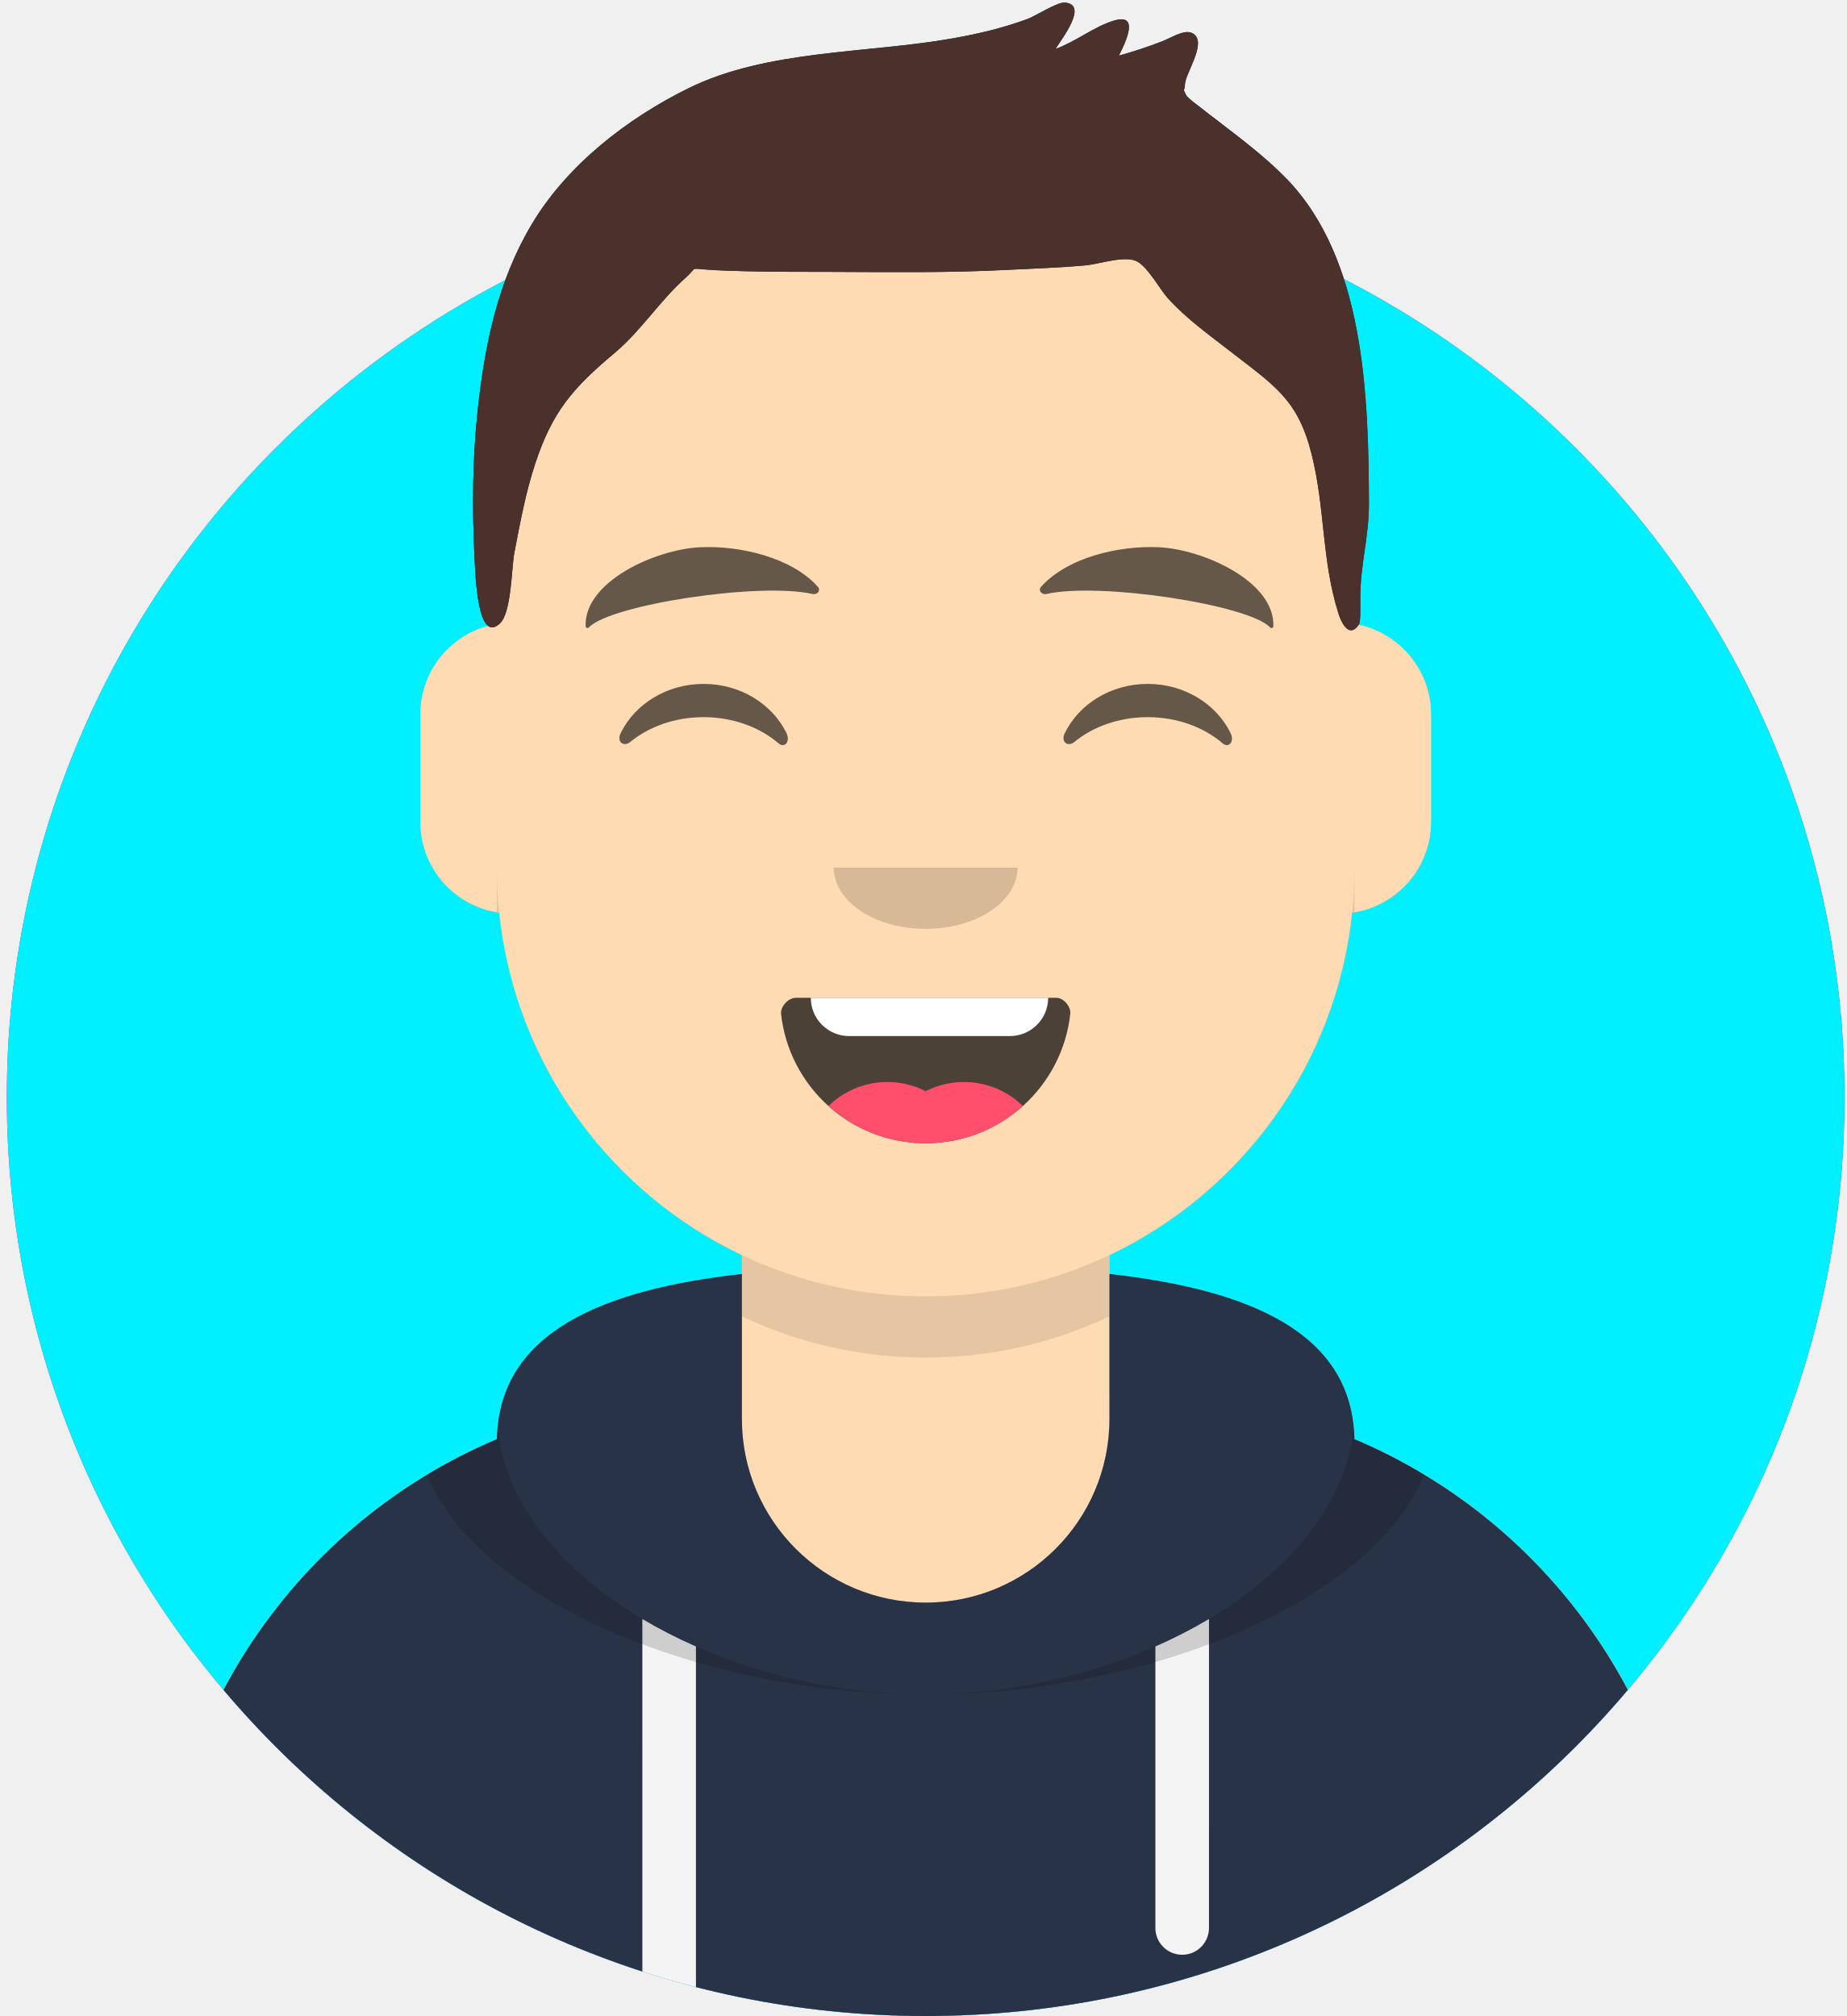
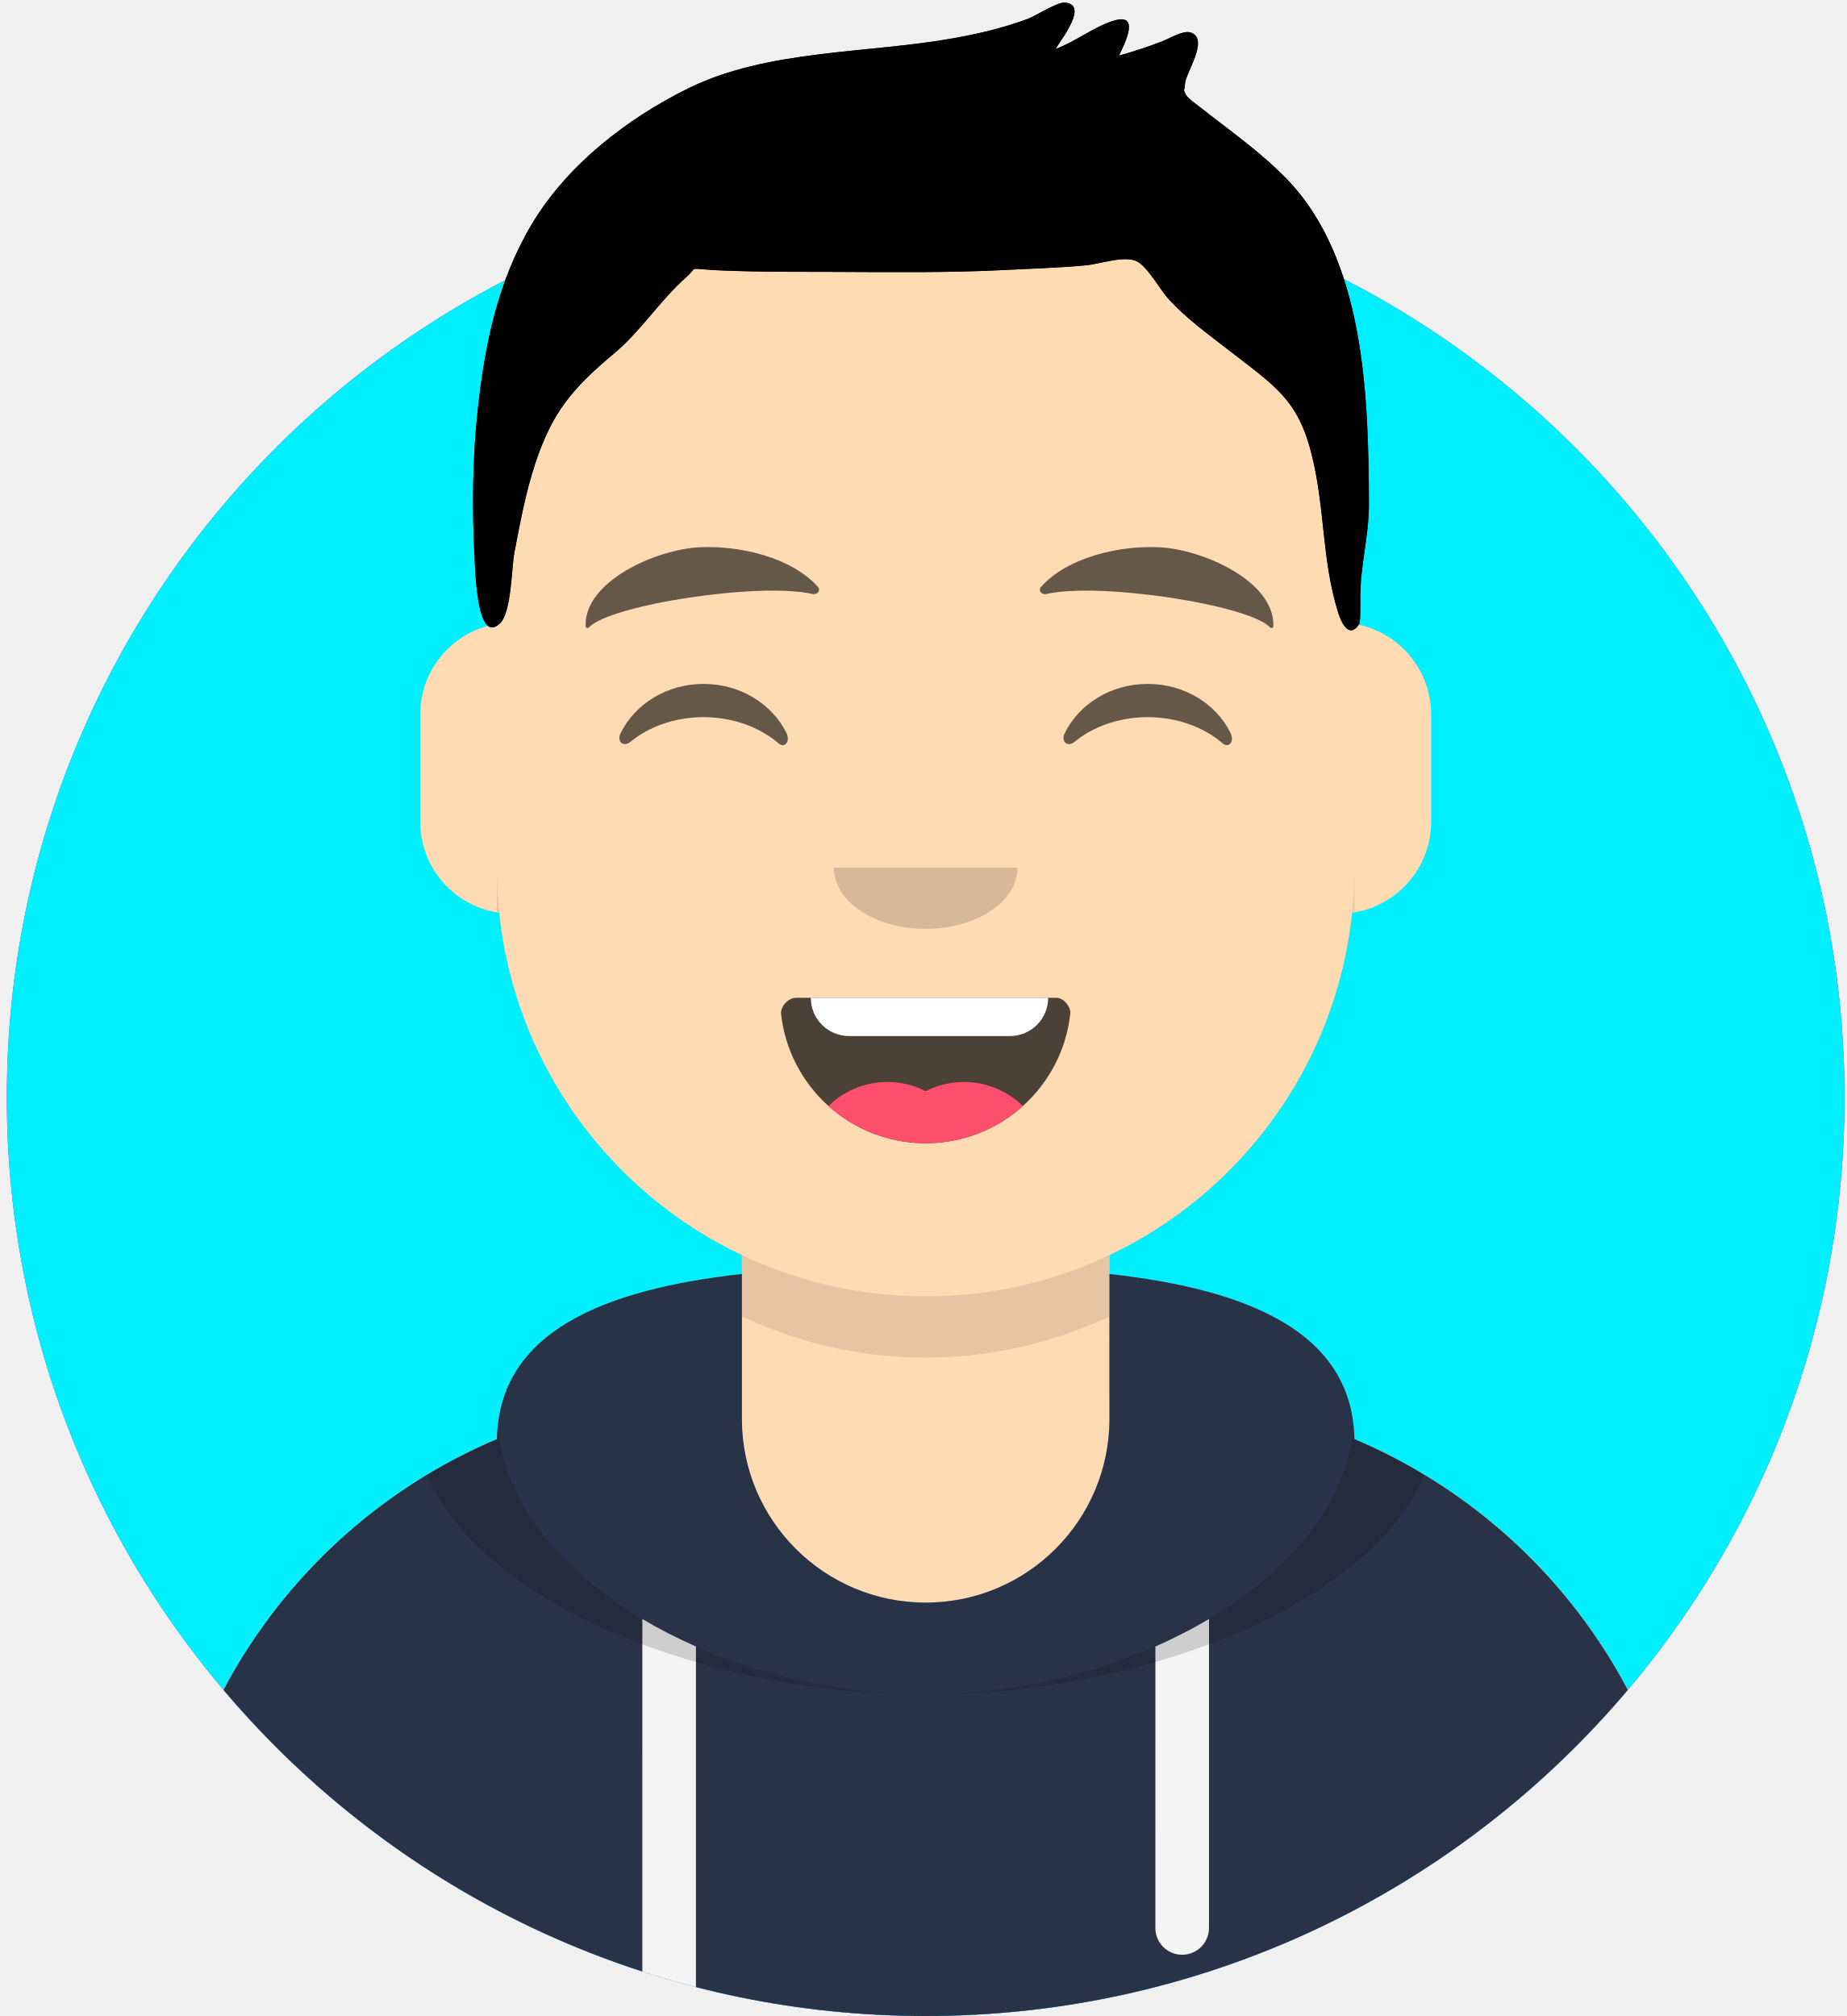
<svg xmlns="http://www.w3.org/2000/svg" xmlns:xlink="http://www.w3.org/1999/xlink" width="217px" height="237px" viewBox="0 0 217 237" version="1.1">
  <defs>
    <circle id="path-1" cx="108" cy="108" r="108" />
    <path d="M-3.19744231e-14,144 L-3.19744231e-14,-1.42108547e-14 L237.6,-1.42108547e-14 L237.6,144 L226.8,144 C226.8,203.647 178.447,252 118.8,252 C59.153,252 10.8,203.647 10.8,144 L10.8,144 L-3.19744231e-14,144 Z" id="path-3" />
    <path d="M90,0 C117.835,-5.11323436e-15 140.4,22.565 140.4,50.4 L140.401,55.949 C145.508,56.807 149.4,61.249 149.4,66.6 L149.4,79.2 C149.4,84.647 145.367,89.152 140.125,89.893 C138.265,107.718 127.114,122.78 111.601,130.149 L111.6,146.7 L115.2,146.7 C150.988,146.7 180,175.712 180,211.5 L180,219.6 L0,219.6 L0,211.5 C-4.38277231e-15,175.712 29.012,146.7 64.8,146.7 L68.4,146.7 L68.4,130.15 C52.886,122.78 41.735,107.718 39.875,89.893 C34.633,89.152 30.6,84.647 30.6,79.2 L30.6,66.6 C30.6,61.249 34.492,56.806 39.6,55.949 L39.6,50.4 C39.6,22.565 62.165,5.11323436e-15 90,0 Z" id="path-5" />
    <path d="M140.401,11.764 C156.691,13.587 169.2,18.597 169.2,31.569 L169.194,31.18 C192.467,41.01 208.8,64.047 208.8,90.9 L208.8,99 L28.8,99 L28.8,90.9 C28.8,64.047 45.133,41.01 68.406,31.18 C68.653,18.496 81.073,13.568 97.2,11.764 L97.2,28.8 C97.2,40.729 106.871,50.4 118.8,50.4 C130.729,50.4 140.4,40.729 140.4,28.8 L140.4,28.8 Z" id="path-7" />
    <path d="M31.606,13.615 C32.558,22.158 39.803,28.8 48.6,28.8 C57.424,28.8 64.687,22.117 65.603,13.536 C65.676,12.845 64.905,11.7 63.938,11.7 C50.534,11.7 40.264,11.7 33.378,11.7 C32.406,11.7 31.511,12.761 31.606,13.615 Z" id="path-9" />
    <rect id="path-11" x="0" y="0" width="237.6" height="252" />
    <path d="M118.135,20.928 C115.651,18.39 112.767,16.236 109.962,14.076 C109.343,13.6 108.715,13.135 108.109,12.641 C107.972,12.528 106.563,11.519 106.394,11.148 C105.988,10.254 106.224,10.95 106.28,9.884 C106.35,8.535 109.1,4.727 107.048,3.854 C106.146,3.47 104.536,4.492 103.67,4.83 C101.977,5.49 100.263,6.054 98.512,6.54 C99.351,4.869 100.95,1.524 97.944,2.419 C95.603,3.116 93.421,4.91 91.068,5.753 C91.847,4.477 94.96,0.523 92.147,0.302 C91.271,0.233 88.724,1.875 87.782,2.226 C84.959,3.275 82.075,3.953 79.111,4.487 C69.033,6.304 57.248,5.786 47.923,10.374 C40.735,13.911 33.636,19.4 29.484,26.389 C25.481,33.125 23.984,40.498 23.146,48.217 C22.532,53.882 22.482,59.738 22.769,65.424 C22.863,67.287 23.073,75.874 25.779,73.273 C27.127,71.978 27.117,66.745 27.457,64.974 C28.133,61.451 28.783,57.911 29.91,54.5 C31.895,48.49 34.238,45.687 39.184,41.547 C42.359,38.89 44.588,35.3 47.625,32.62 C48.99,31.416 47.949,31.542 50.143,31.7 C51.616,31.806 53.097,31.846 54.574,31.885 C57.99,31.974 61.412,31.951 64.829,31.963 C71.711,31.988 78.561,32.085 85.437,31.725 C88.492,31.565 91.556,31.478 94.603,31.195 C96.306,31.038 99.326,29.947 100.728,30.78 C102.01,31.543 103.342,34.034 104.263,35.054 C106.438,37.464 109.032,39.305 111.576,41.282 C116.881,45.403 119.559,46.98 121.17,53.421 C122.775,59.838 122.325,65.791 124.312,72.106 C124.662,73.217 125.586,75.13 126.726,73.415 C126.937,73.096 126.883,71.345 126.883,70.337 C126.883,66.27 127.913,63.218 127.9,59.123 C127.849,46.674 127.447,30.442 118.135,20.928 Z" id="path-13" />
  </defs>
  <g id="Website" stroke="none" stroke-width="1" fill="none" fill-rule="evenodd">
    <g id="mf-avatar" transform="translate(-10, -15)">
      <g id="Circle" transform="translate(10.8, 36)">
        <mask id="mask-2" fill="white">
          <use xlink:href="#path-1" />
        </mask>
        <use id="Circle-Background" fill="#972dc2" xlink:href="#path-1" />
        <g id="🖍-Circle-Color" mask="url(#mask-2)" fill="#00f0ff">
          <rect id="🖍Color" x="0" y="0" width="216.445" height="216" />
        </g>
      </g>
      <mask id="mask-4" fill="white">
        <use xlink:href="#path-3" />
      </mask>
      <g id="Mask" />
      <g id="Avataaar" mask="url(#mask-4)">
        <g id="Body" transform="translate(28.8, 32.4)">
          <mask id="mask-6" fill="white">
            <use xlink:href="#path-5" />
          </mask>
          <use fill="#D0C6AC" xlink:href="#path-5" />
          <g id="Skin/👶🏻-05-Pale" mask="url(#mask-6)" fill="#FFDBB4">
            <g transform="translate(-28.8, 0)" id="Color">
              <rect x="0" y="0" width="238.384" height="220.355" />
            </g>
          </g>
          <path d="M39.6,84.6 C39.6,112.435 62.165,135 90,135 C117.835,135 140.4,112.435 140.4,84.6 L140.4,84.6 L140.4,91.8 C140.4,119.635 117.835,142.2 90,142.2 C62.165,142.2 39.6,119.635 39.6,91.8 Z" id="Neck-Shadow" fill-opacity="0.1" fill="#000000" mask="url(#mask-6)" />
        </g>
        <g id="Clothing/Hoodie" transform="translate(0, 153)">
          <mask id="mask-8" fill="white">
            <use xlink:href="#path-7" />
          </mask>
          <use id="Hoodie" fill="#B7C1DB" fill-rule="evenodd" xlink:href="#path-7" />
          <g id="Color/Palette/Slate" mask="url(#mask-8)" fill="#293347" fill-rule="evenodd">
            <rect id="🖍Color" x="0" y="0" width="238.491" height="99" />
          </g>
          <path d="M91.8,55.565 L91.8,99 L85.5,99 L85.499,52.335 C87.483,53.514 89.592,54.594 91.8,55.565 Z M152.101,52.334 L152.1,88.65 C152.1,90.39 150.69,91.8 148.95,91.8 C147.21,91.8 145.8,90.39 145.8,88.65 L145.801,55.565 C148.009,54.594 150.118,53.513 152.101,52.334 Z" id="Straps" fill="#F4F4F4" fill-rule="evenodd" mask="url(#mask-8)" />
          <path d="M155.733,11.451 C169.28,14.013 178.65,19.118 178.65,29.077 C178.65,46.818 148.916,61.2 118.8,61.2 C88.684,61.2 58.95,46.818 58.95,29.077 C58.95,19.118 68.32,14.013 81.867,11.451 C73.689,14.466 68.4,19.534 68.4,27.969 C68.4,46.322 93.439,61.2 118.8,61.2 C144.161,61.2 169.2,46.322 169.2,27.969 C169.2,19.71 164.13,14.679 156.241,11.642 Z" id="Shadow" fill-opacity="0.16" fill="#000000" fill-rule="evenodd" mask="url(#mask-8)" />
        </g>
        <g id="Face" transform="translate(68.4, 73.8)">
          <g id="Mouth/Smile" transform="translate(1.8, 46.8)">
            <mask id="mask-10" fill="white">
              <use xlink:href="#path-9" />
            </mask>
            <use id="Mouth" fill-opacity="0.7" fill="#000000" fill-rule="evenodd" xlink:href="#path-9" />
            <path d="M39.6,1.8 L58.5,1.8 C60.985,1.8 63,3.815 63,6.3 L63,11.7 C63,14.185 60.985,16.2 58.5,16.2 L39.6,16.2 C37.115,16.2 35.1,14.185 35.1,11.7 L35.1,6.3 C35.1,3.815 37.115,1.8 39.6,1.8 Z" id="Teeth" fill="#FFFFFF" fill-rule="evenodd" mask="url(#mask-10)" />
            <g id="Tongue" stroke-width="1" fill-rule="evenodd" mask="url(#mask-10)" fill="#FF4F6D">
              <g transform="translate(34.2, 21.6)">
                <circle cx="9.9" cy="9.9" r="9.9" />
                <circle cx="18.9" cy="9.9" r="9.9" />
              </g>
            </g>
          </g>
          <g id="Nose/Default" transform="translate(25.2, 36)" fill="#000000" fill-opacity="0.16">
            <path d="M14.4,7.2 C14.4,11.176 19.235,14.4 25.2,14.4 L25.2,14.4 C31.165,14.4 36,11.176 36,7.2" id="Nose" />
          </g>
          <g id="Eyes/Happy-😁" transform="translate(0, 7.2)" fill="#000000" fill-opacity="0.6">
            <path d="M14.544,20.203 C16.206,16.784 19.948,14.4 24.298,14.4 C28.632,14.4 32.363,16.767 34.034,20.166 C34.53,21.176 33.824,22.003 33.112,21.39 C30.906,19.494 27.773,18.309 24.298,18.309 C20.931,18.309 17.886,19.421 15.694,21.214 C14.892,21.87 14.058,21.203 14.544,20.203 Z" id="Squint" />
            <path d="M66.744,20.203 C68.406,16.784 72.148,14.4 76.498,14.4 C80.832,14.4 84.563,16.767 86.234,20.166 C86.73,21.176 86.024,22.003 85.312,21.39 C83.106,19.494 79.973,18.309 76.498,18.309 C73.131,18.309 70.086,19.421 67.894,21.214 C67.092,21.87 66.258,21.203 66.744,20.203 Z" id="Squint" />
          </g>
          <g id="Eyebrow/Natural/Default-Natural" fill="#000000" fill-opacity="0.6">
            <path d="M23.435,5.589 C18.25,6.285 10.164,10.805 10.84,16.036 C10.862,16.207 11.121,16.261 11.233,16.118 C13.471,13.248 30.774,9.033 37.075,9.913 C37.652,9.994 38.032,9.399 37.639,9.027 C34.269,5.845 28.08,4.961 23.435,5.589" id="Eyebrow" transform="translate(24.3, 10.8) rotate(5) translate(-24.3, -10.8) " />
            <path d="M76.535,5.589 C71.35,6.285 63.264,10.805 63.94,16.036 C63.962,16.207 64.221,16.261 64.333,16.118 C66.571,13.248 83.874,9.033 90.175,9.913 C90.752,9.994 91.132,9.399 90.739,9.027 C87.369,5.845 81.18,4.961 76.535,5.589" id="Eyebrow" transform="translate(77.4, 10.8) scale(-1, 1) rotate(5) translate(-77.4, -10.8) " />
          </g>
        </g>
        <g id="Top">
          <mask id="mask-12" fill="white">
            <use xlink:href="#path-11" />
          </mask>
          <g id="Mask" />
          <g mask="url(#mask-12)">
            <g transform="translate(43, 15)">
              <mask id="mask-14" fill="white">
                <use xlink:href="#path-13" />
              </mask>
              <use id="Short-Hair" stroke="none" fill="#1F3140" fill-rule="evenodd" xlink:href="#path-13" />
              <g id="Color/Hair/Brown-Dark" stroke="none" fill="none" mask="url(#mask-14)" fill-rule="evenodd">
-                 <g transform="translate(-43.1, -15)" fill="#4A312C" id="Color">
+                 <g transform="translate(-43.1, -15)" fill="#000000" id="Color">
                  <rect x="0" y="0" width="239.107" height="252.406" />
                </g>
              </g>
            </g>
          </g>
        </g>
      </g>
    </g>
  </g>
</svg>
